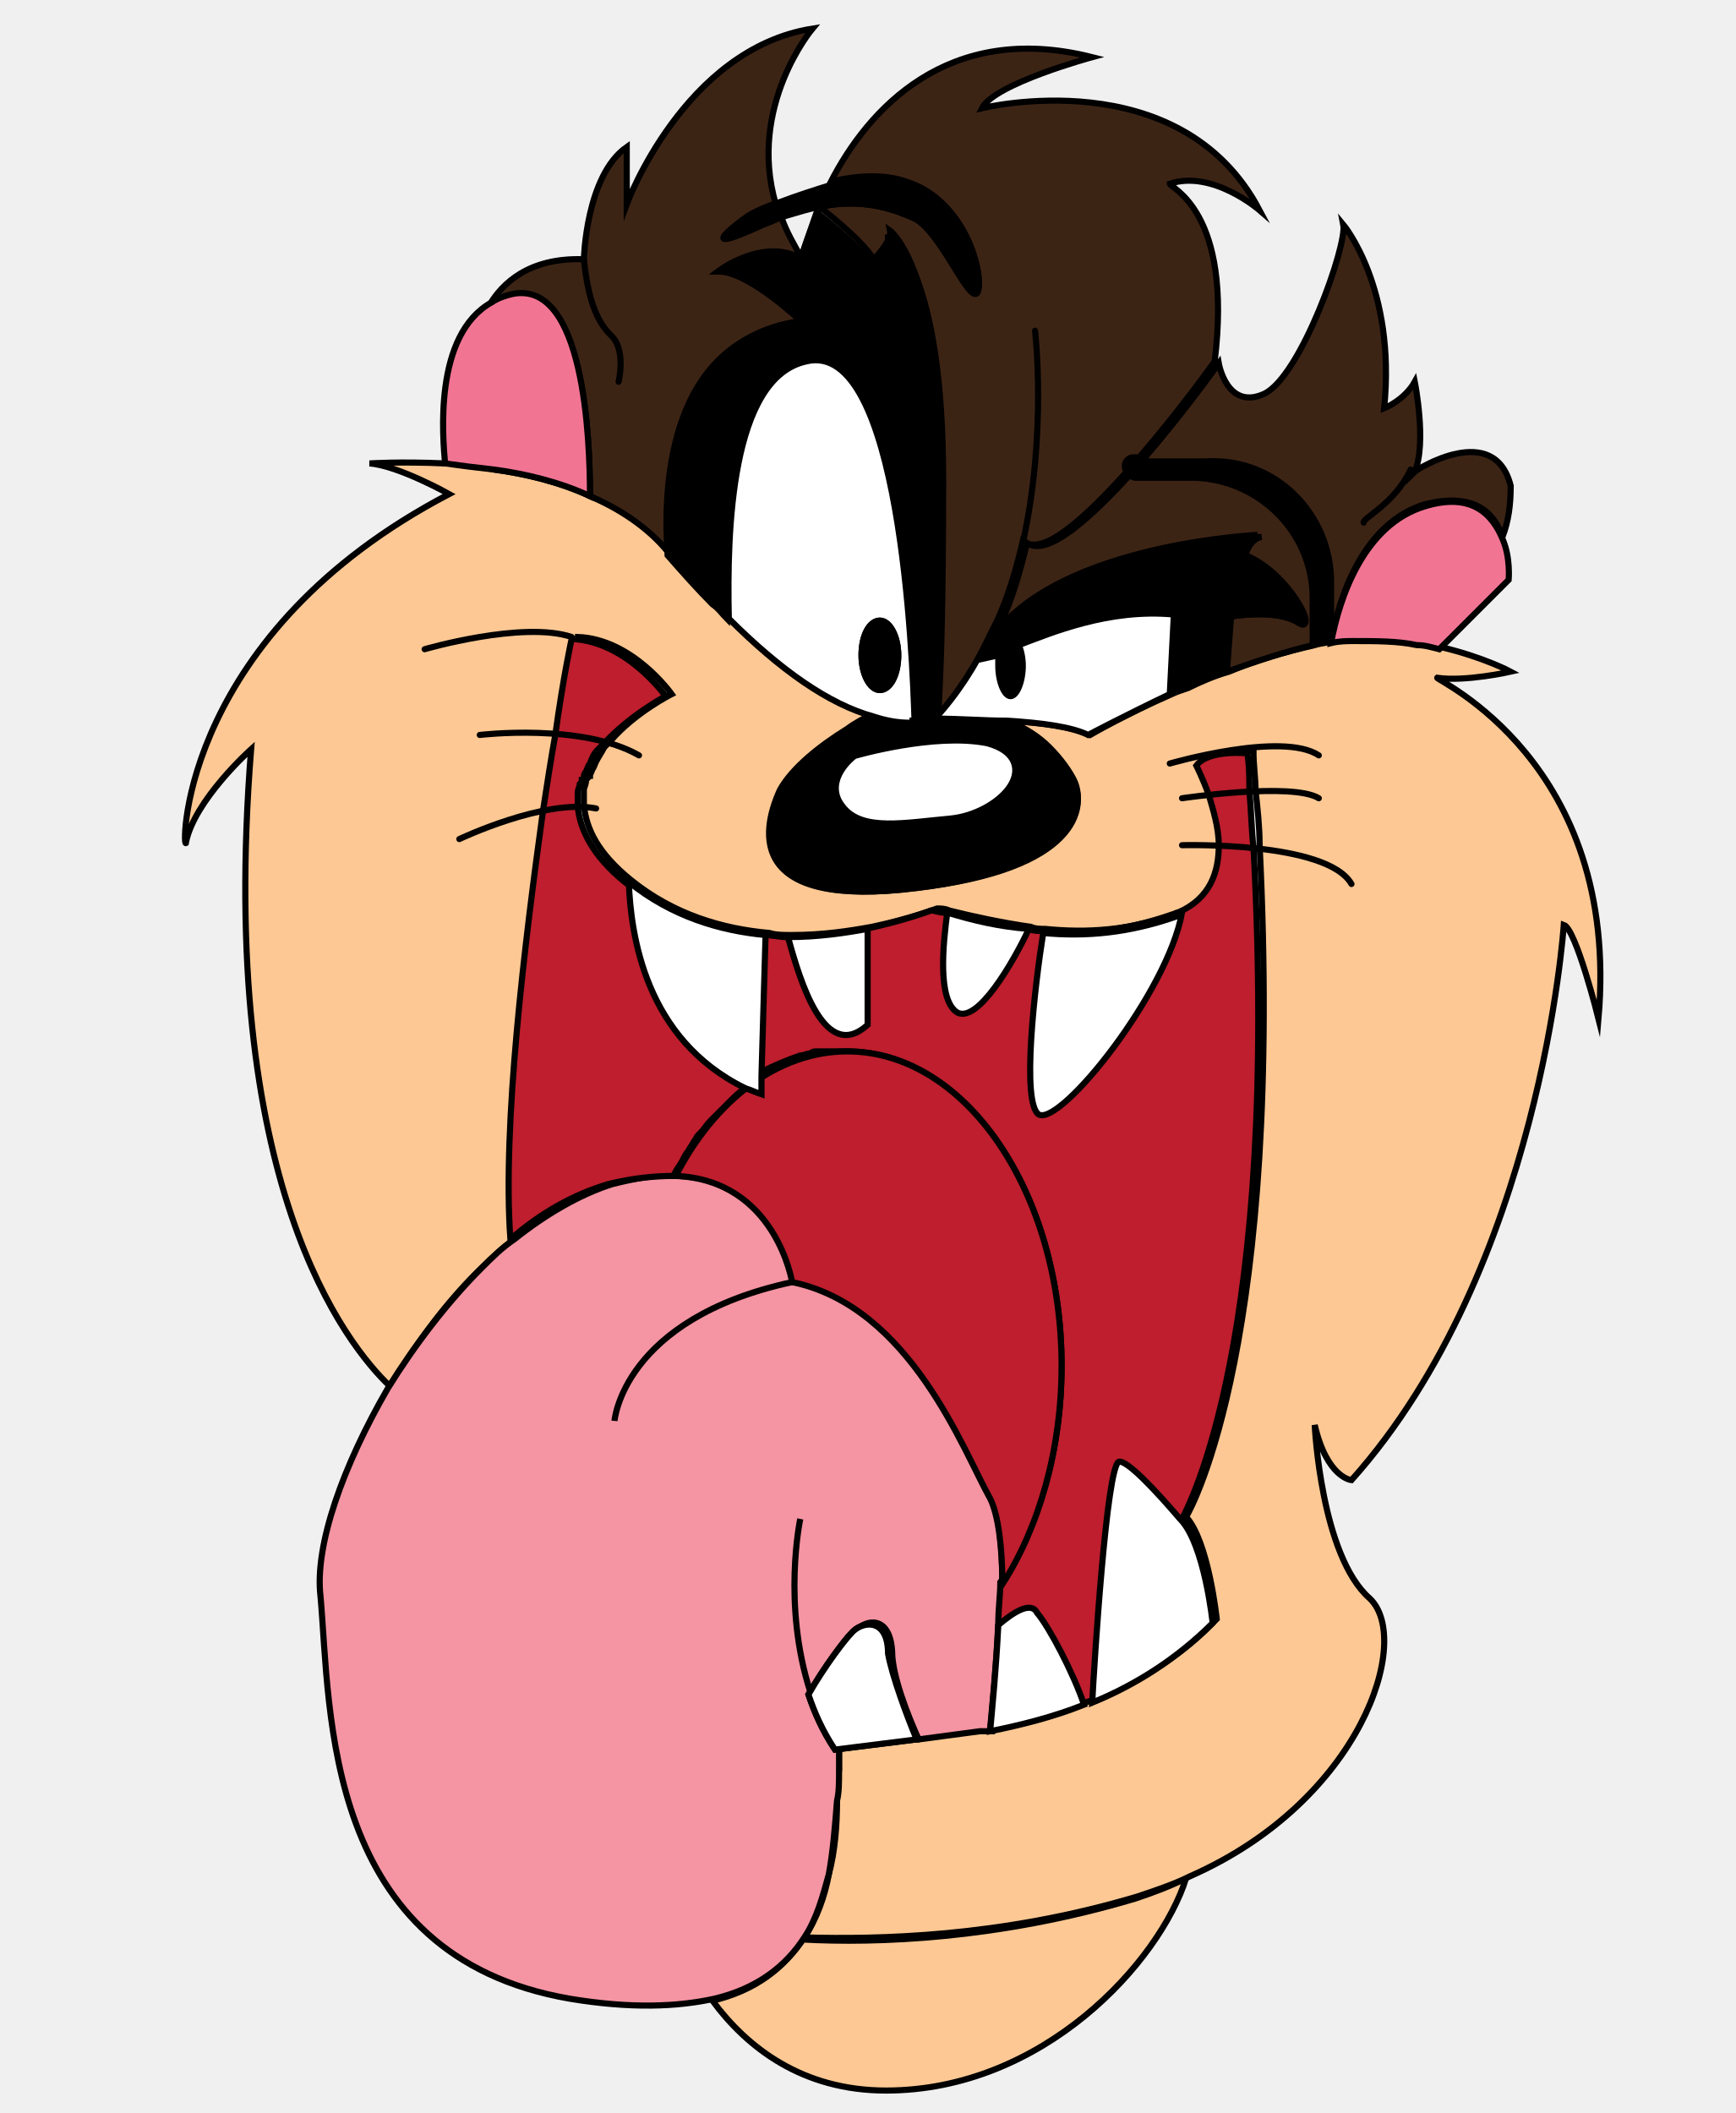
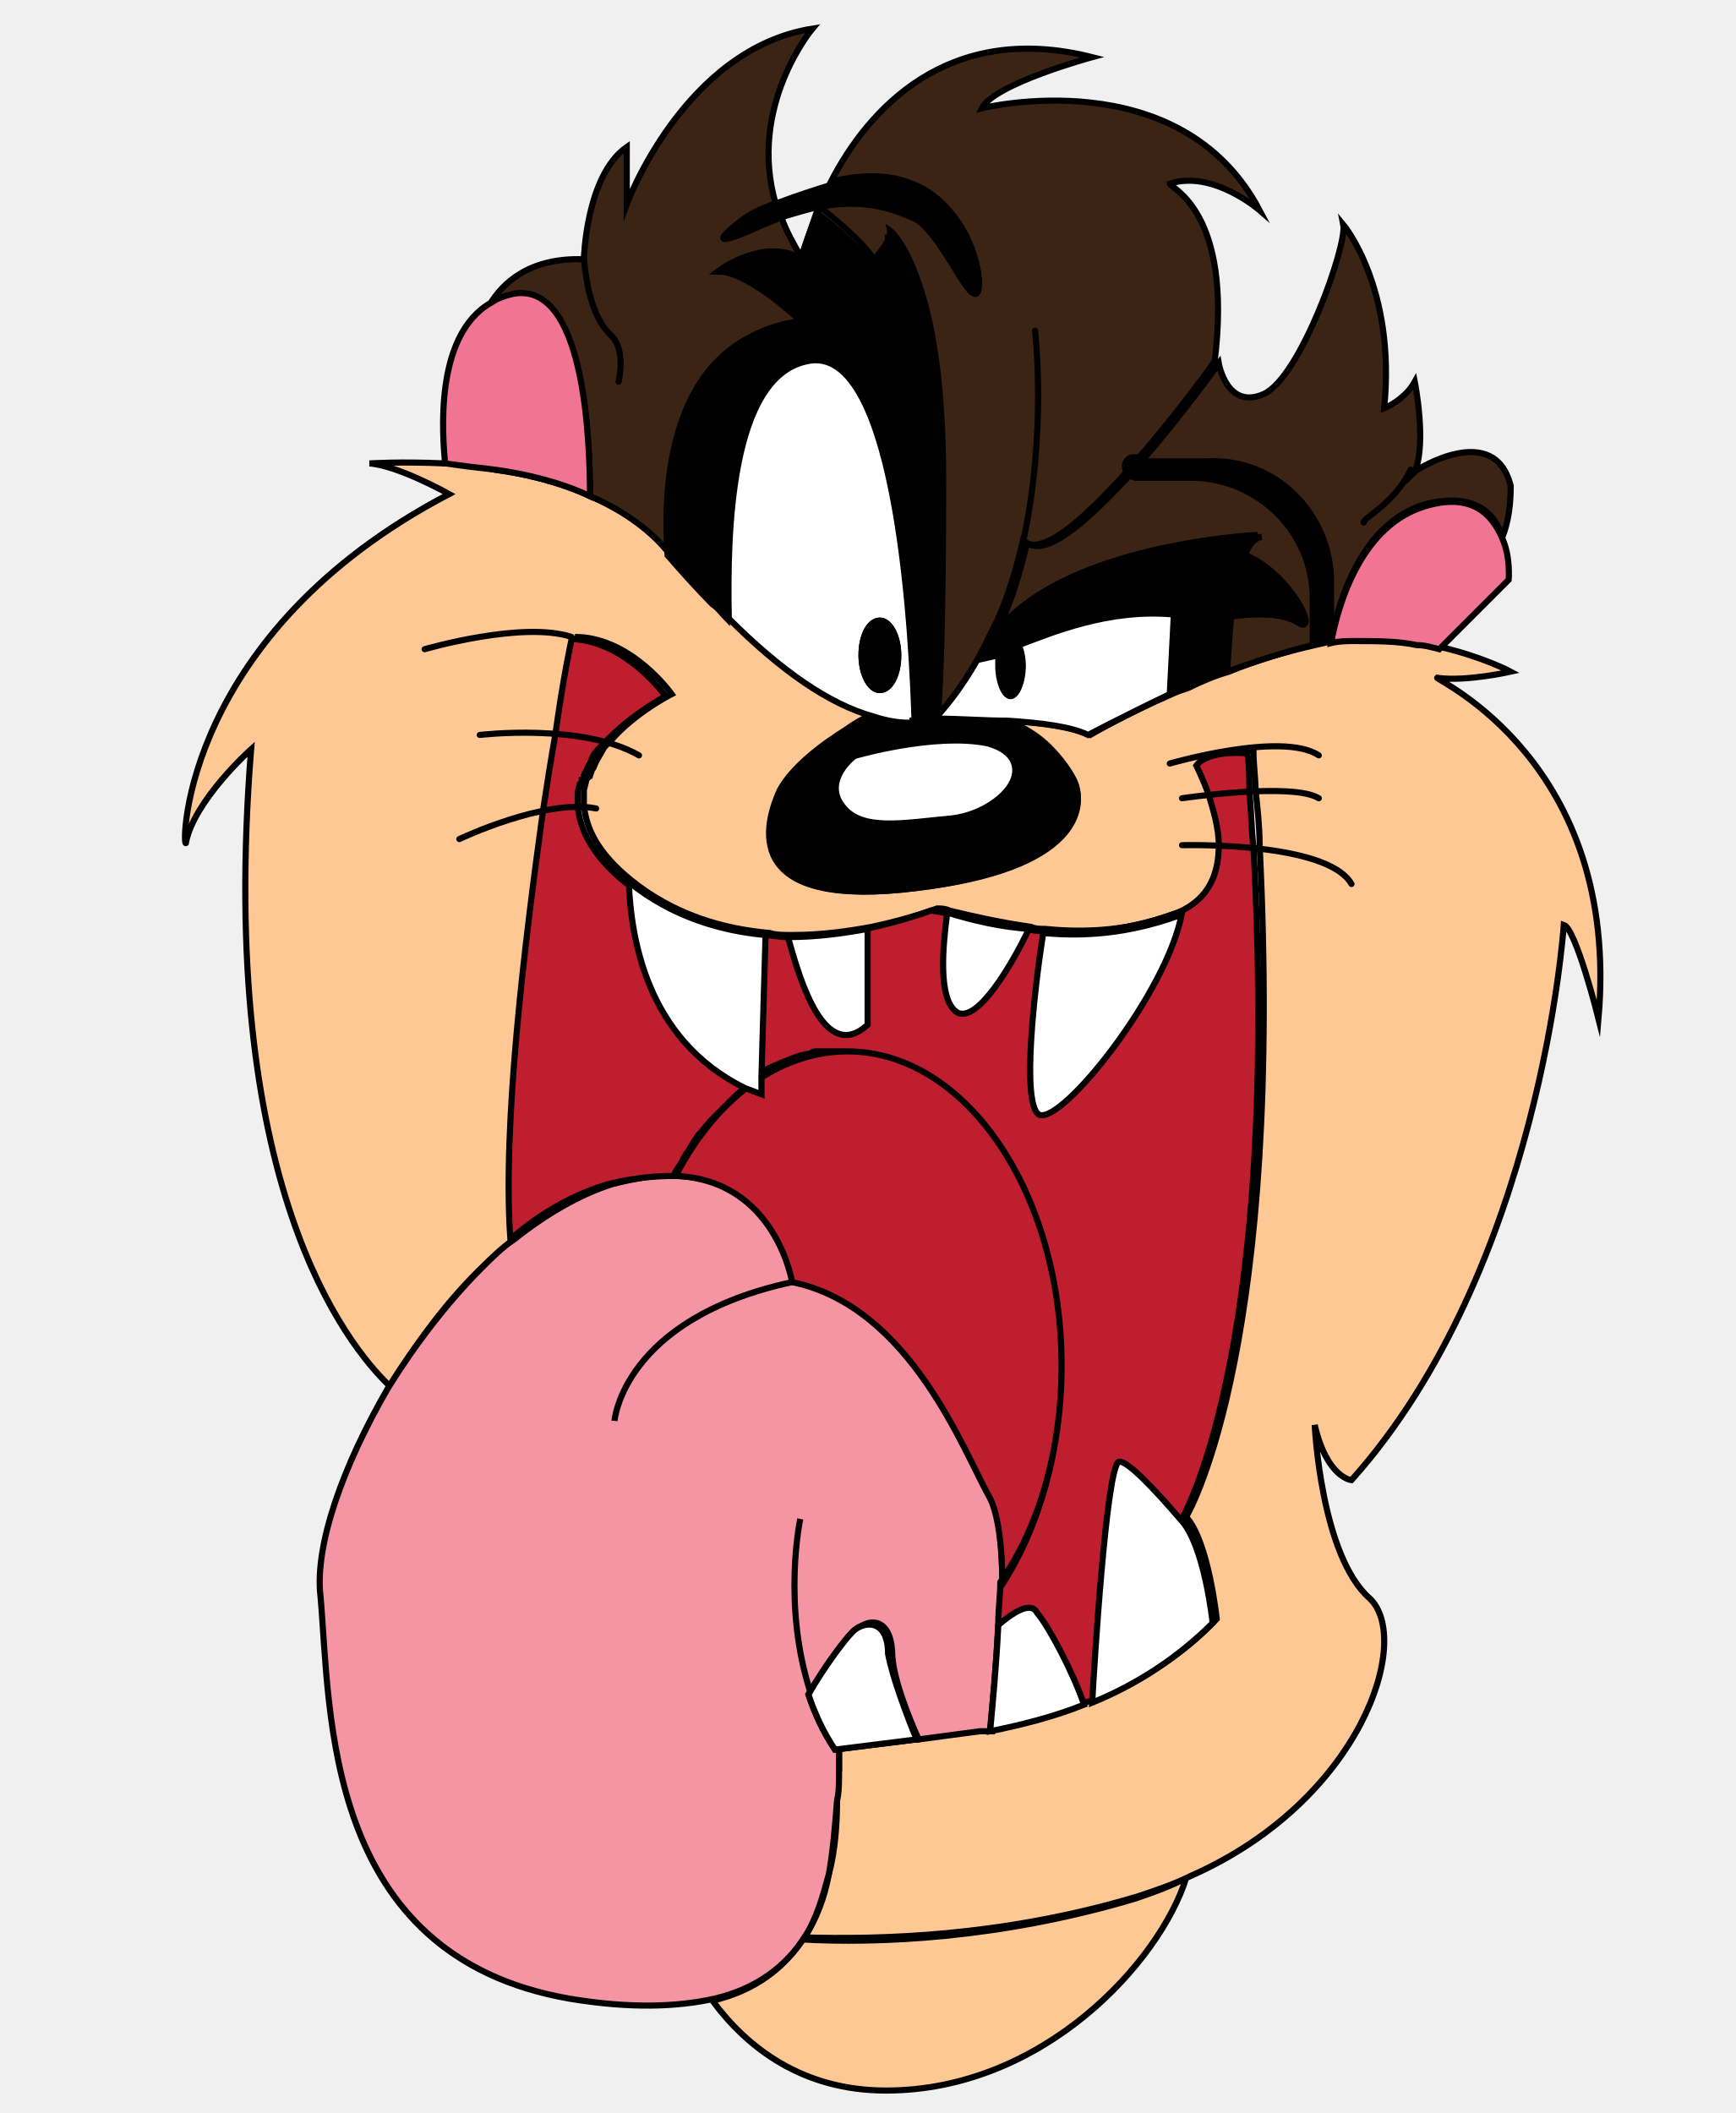
- <svg xmlns="http://www.w3.org/2000/svg" version="1.1" id="Layer_2" x="0px" y="0px" viewBox="0 0 85 103.5" style="enable-background:new 0 0 85 103.5;" xml:space="preserve">
-   <style type="text/css">
- 	.st0{fill:#FDC893;stroke:#000000;stroke-width:0.3;stroke-miterlimit:10;}
- 	.st1{fill:none;stroke:#000000;stroke-width:0.3;stroke-miterlimit:10;}
- 	.st2{fill:#F594A2;stroke:#000000;stroke-width:0.3;stroke-miterlimit:10;}
- 	.st3{fill:#BE1E2D;stroke:#000000;stroke-width:0.3;stroke-miterlimit:10;}
- 	.st4{fill:#FFFFFF;stroke:#000000;stroke-width:0.3;stroke-miterlimit:10;}
- 	.st5{fill:none;stroke:#000000;stroke-width:0.3;stroke-linecap:round;stroke-miterlimit:10;}
- 	.st6{fill:#3C2415;stroke:#000000;stroke-width:0.3;stroke-linecap:round;stroke-miterlimit:10;}
- 	.st7{stroke:#000000;stroke-width:0.3;stroke-linecap:round;stroke-miterlimit:10;}
- 	.st8{fill:#F27493;stroke:#000000;stroke-width:0.3;stroke-miterlimit:10;}
- 	.st9{fill:#FFFFFF;stroke:#FFFFFF;stroke-width:0.3;stroke-miterlimit:10;}
- 	.st10{fill:#FFFFFF;stroke:#000000;stroke-width:0.3;stroke-linecap:round;stroke-miterlimit:10;}
- </style>
-   <path class="st0" d="M58.1,92c-1.3,4.1-7,10.4-14.7,10.4c-4.1,0-6.8-2.1-8.5-4.4c2.1-0.5,3.5-1.6,4.4-3c3.6,0.2,9.6,0,16.3-2  C56.5,92.7,57.3,92.4,58.1,92z" />
-   <path class="st0" d="M78.3,49.9c0,0-1.1-4.4-1.7-4.6c0,0-1.1,16.8-10.4,27.2c0,0-1.2-0.1-1.8-2.7c0,0,0.3,6.4,2.7,8.5  c2.1,2-0.4,9.9-8.8,13.6c-0.8,0.4-1.7,0.7-2.6,1c-6.7,2-12.7,2.1-16.3,2c0.6-0.9,1-2,1.2-3.1c0.3-1.1,0.4-2.4,0.4-3.6  c0-0.4,0-0.9,0.1-1.5c0-0.4,0-0.8,0-1.1l4-0.5l3-0.4l0.6-0.1c1.5-0.3,3.1-0.7,4.6-1.3c0.1-0.1,0.3-0.1,0.4-0.1  c2.2-0.9,4.2-2.1,5.9-3.9c0,0-0.4-3.8-1.5-5c0,0,0,0,0,0c0.3-0.5,4.8-8.7,3.6-32.9c0-0.9-0.1-1.8-0.2-2.7v0c0-0.6-0.1-1.2-0.1-1.9  c0,0-1.9-0.2-2.5,0.6c0,0,0.3,0.6,0.6,1.4c0.3,0.7,0.5,1.6,0.5,2.5c0,1.3-0.4,2.6-2,3.3c-0.1,0-0.2,0.1-0.3,0.1  c-2.3,0.9-4.5,1-6.5,0.8c-0.2,0-0.5,0-0.7-0.1c-1.4-0.2-2.8-0.5-4-0.8c-0.2-0.1-0.4-0.1-0.6-0.1c0,0-1.3,0.5-3.2,0.9  c-1.1,0.2-2.4,0.4-3.9,0.4c-0.4,0-0.8,0-1.1-0.1c-2.3-0.2-4.7-0.9-6.8-2.6c0,0,0,0,0,0c-1.6-1.3-2.2-2.5-2.3-3.7v0  c0-0.1,0-0.2,0-0.2c0-0.2,0-0.3,0-0.5c0-0.1,0.1-0.3,0.1-0.4c0-0.1,0-0.1,0.1-0.2c0-0.1,0-0.1,0.1-0.1c0-0.1,0.1-0.2,0.1-0.3  c0.1-0.1,0.1-0.2,0.2-0.4c0.1-0.2,0.3-0.5,0.4-0.7c0.1-0.1,0.2-0.2,0.3-0.3l0,0c1.2-1.4,3-2.3,3-2.3s-1.9-2.7-4.6-2.8  c0,0-0.3,1.9-0.8,4.7v0c-0.2,1.1-0.4,2.3-0.6,3.7c-0.9,6.6-2,15.5-1.6,21c-0.5,0.4-1.1,0.9-1.6,1.4c-1.8,1.7-3.3,3.8-4.6,5.9  c-2.1-2-8.5-9.9-6.8-31.2c0,0-2.8,2.5-3.2,4.6C8.9,41.4,9,31,22,24.2c0,0-2.5-1.4-3.9-1.5c0,0,1.5-0.1,3.7,0c0.8,0,1.6,0.1,2.4,0.3  c1.5,0.2,3.2,0.6,4.7,1.3c1.5,0.6,2.8,1.5,3.8,2.7c0,0,0.1,0.1,0.1,0.1c0.7,0.9,1.5,1.7,2.2,2.4c0.2,0.2,0.4,0.5,0.7,0.7  c2.5,2.5,4.9,4.2,7.1,4.8c-0.4,0.2-0.8,0.4-1.2,0.7c-1.3,0.8-2.7,1.9-3.3,3c-1,2.2-1.4,5.8,6.6,4.8c8-1,8.3-4.1,7.7-5.3  c-0.2-0.4-0.6-1-1.2-1.6l0,0c-0.5-0.5-1.1-0.9-2-1.3c1.7,0.1,3.1,0.3,4,0.7c0,0,1.7-1,4-2c0.2-0.1,0.5-0.2,0.8-0.3  c0.6-0.3,1.3-0.6,2-0.8c1.4-0.6,2.9-1,4.2-1.3c0.3-0.1,0.6-0.1,0.9-0.2c0.4-0.1,0.7-0.1,1.1-0.1c1.1,0,2.2,0.1,3.1,0.2  c0.4,0.1,0.8,0.1,1.1,0.2c2.1,0.5,3.4,1.2,3.4,1.2s-2.2,0.5-3.6,0.3C70.3,33.3,79.4,37.3,78.3,49.9z" />
-   <path class="st1" d="M46.5,39.8c-2.2,0.2-4.2,0.6-5-0.5c-0.8-1,0.5-2,0.5-2s3.8-1.1,6.3-0.6C50.8,37.4,48.7,39.6,46.5,39.8z" />
-   <polygon class="st1" points="44.8,35.3 44.7,35.4 44.7,35.3 " />
-   <path class="st2" d="M49.1,77.6c0,0.7,0,1.3-0.1,2c-0.1,2-0.3,4-0.4,5.2L48,84.8l-3,0.4c-0.5-1.1-1.3-3.1-1.3-4.3  c-0.1-1.8-1.3-1.6-1.8-1c-0.3,0.3-1.3,1.7-2.1,3c0.3,0.9,0.7,1.8,1.3,2.7c0,0.3,0,0.7,0,1.1c0,0.6,0,1.1-0.1,1.5  c-0.1,1.3-0.2,2.5-0.4,3.6c-0.3,1.1-0.6,2.2-1.2,3.1c-0.9,1.4-2.3,2.5-4.4,3c-1.8,0.4-4.1,0.5-7.1,0c-12.1-2.1-11.7-14.1-12.2-19.7  c-0.3-2.5,1.1-6.4,3.3-10.2c1.3-2.1,2.9-4.2,4.6-5.9c0.5-0.5,1-1,1.6-1.4c1.5-1.2,3.2-2.2,4.8-2.7c1.2-0.3,2.3-0.5,3.2-0.4  c4.9,0.2,5.7,5.2,5.7,5.2c5.8,1.1,8.4,8.2,9.7,10.6C48.9,74.1,49.1,75.7,49.1,77.6z" />
-   <path class="st1" d="M44.9,85.2l-4,0.5c-0.6-0.9-1-1.8-1.3-2.7c0.8-1.4,1.8-2.7,2.1-3c0.5-0.6,1.8-0.8,1.8,1  C43.7,82.1,44.4,84,44.9,85.2z" />
-   <path class="st3" d="M57.9,74.4c1.1,1.2,1.5,5,1.5,5c-1.7,1.7-3.7,3-5.9,3.9c-0.1,0-0.3,0.1-0.4,0.1c-1.5,0.6-3.1,1-4.6,1.3  c0.1-1.1,0.3-3.1,0.4-5.2c0-0.7,0.1-1.4,0.1-2C50.9,74.8,52,71,52,66.9c0-8.5-4.7-15.4-10.5-15.4c-0.1,0-0.2,0-0.3,0h-0.1  c0,0-0.1,0-0.1,0c-0.1,0-0.2,0-0.3,0c0,0-0.1,0-0.1,0c-0.1,0-0.1,0-0.2,0c-0.1,0-0.1,0-0.2,0c0,0,0,0-0.1,0c0,0-0.1,0-0.1,0  c-0.1,0-0.2,0-0.3,0.1c-0.2,0-0.3,0.1-0.5,0.1c-0.6,0.2-1.3,0.5-1.9,0.8c-0.1,0-0.1,0.1-0.2,0.1c-0.1,0-0.1,0.1-0.2,0.1  C37,52.9,37,53,36.9,53c-0.1,0.1-0.3,0.2-0.4,0.3h0c-0.3,0.2-0.5,0.4-0.8,0.7c-0.1,0.1-0.2,0.2-0.2,0.2c0,0-0.1,0.1-0.1,0.1  c-0.2,0.2-0.4,0.4-0.6,0.6c-0.2,0.2-0.3,0.4-0.5,0.6c0,0-0.1,0.1-0.1,0.1c-0.1,0.1-0.1,0.2-0.2,0.3c-0.1,0.2-0.2,0.3-0.3,0.5  c-0.1,0.1-0.2,0.3-0.3,0.5c-0.1,0.2-0.3,0.4-0.4,0.7c-0.9,0-2,0.1-3.2,0.4c-1.7,0.5-3.3,1.4-4.8,2.7c-0.4-5.6,0.7-14.5,1.6-21  c0.2-1.3,0.4-2.6,0.6-3.7v0c0.4-2.9,0.8-4.7,0.8-4.7c2.7,0.1,4.6,2.8,4.6,2.8s-1.7,0.9-3,2.3l0,0c-0.1,0.1-0.2,0.2-0.3,0.3  c-0.2,0.2-0.3,0.4-0.4,0.7c-0.1,0.1-0.1,0.2-0.2,0.4c-0.1,0.1-0.1,0.2-0.1,0.3c0,0,0,0.1-0.1,0.1c0,0.1,0,0.1-0.1,0.2  c0,0.1-0.1,0.3-0.1,0.4c0,0.2,0,0.3,0,0.5c0,0.1,0,0.2,0,0.2v0c0.1,1.1,0.7,2.4,2.3,3.7c0,0,0,0,0,0c2.1,1.7,4.5,2.4,6.8,2.6  c0.4,0,0.8,0.1,1.1,0.1c1.4,0,2.7-0.1,3.9-0.4c1.9-0.4,3.2-0.9,3.2-0.9c0.2,0,0.4,0.1,0.6,0.1c1.3,0.3,2.6,0.6,4,0.8  c0.2,0,0.4,0.1,0.7,0.1c2.1,0.2,4.2,0,6.5-0.8c0.1,0,0.2-0.1,0.3-0.1c1.6-0.7,2-2,2-3.3c0-0.9-0.3-1.8-0.5-2.5  c-0.3-0.8-0.6-1.4-0.6-1.4c0.6-0.8,2.5-0.6,2.5-0.6c0.1,0.6,0.1,1.3,0.1,1.9v0c0.1,1,0.1,1.9,0.2,2.7C62.7,65.6,58.2,73.8,57.9,74.4  C57.9,74.4,57.9,74.4,57.9,74.4z" />
-   <path class="st3" d="M52,66.9c0,4.1-1.1,7.9-2.9,10.7c0-1.8-0.2-3.4-0.6-4.2c-1.3-2.3-3.9-9.4-9.7-10.6c0,0-0.8-5-5.7-5.2  c1.9-3.7,5-6.1,8.4-6.1C47.3,51.5,52,58.4,52,66.9z" />
-   <path class="st4" d="M44.9,85.2l-4,0.5c-0.6-0.9-1-1.8-1.3-2.7c0.8-1.4,1.8-2.7,2.1-3c0.5-0.6,1.8-0.8,1.8,1  C43.7,82.1,44.4,84,44.9,85.2z" />
-   <path class="st4" d="M53.1,83.5c-1.5,0.6-3.1,1-4.6,1.3c0.1-1.1,0.3-3.1,0.4-5.2c0.7-0.6,1.6-1.2,1.9-0.6  C51.4,79.7,52.6,82,53.1,83.5z" />
-   <path class="st4" d="M59.4,79.5c-1.7,1.7-3.7,3-5.9,3.9c0.1-1.9,0.7-11.5,1.3-11.8c0.4-0.1,1.8,1.4,3,2.8c0,0,0,0,0,0  C59,75.6,59.4,79.5,59.4,79.5z" />
-   <path class="st1" d="M30.1,69.6c0,0,0.4-5,8.7-6.8" />
-   <path class="st1" d="M39.7,82.9c-1.4-4.3-0.5-8.5-0.5-8.5" />
-   <path class="st4" d="M37.5,45.8l-0.2,6.9v0l0,0.9c-0.3-0.1-0.5-0.2-0.8-0.3h0c-4.9-2.4-5.6-7.5-5.7-10.1  C32.9,44.9,35.3,45.6,37.5,45.8z" />
-   <path class="st4" d="M42.5,45.5v4.7c-2.1,1.9-3.3-2.1-3.9-4.3C40.1,45.9,41.4,45.7,42.5,45.5z" />
-   <path class="st4" d="M50.4,45.5c-0.8,1.7-2.5,4.6-3.5,4.1c-1-0.6-0.7-3.4-0.5-4.9C47.7,45.1,49,45.4,50.4,45.5z" />
-   <path class="st4" d="M57.9,44.7c-0.7,3.9-5.9,10.4-7,9.9c-0.9-0.5-0.2-6.4,0.2-8.9c2.1,0.2,4.2,0,6.5-0.8  C57.7,44.8,57.8,44.7,57.9,44.7z" />
-   <path class="st1" d="M46.5,39.8c-2.2,0.2-4.2,0.6-5-0.5c-0.8-1,0.5-2,0.5-2s3.8-1.1,6.3-0.6C50.8,37.4,48.7,39.6,46.5,39.8z" />
-   <polygon class="st1" points="44.8,35.3 44.7,35.4 44.7,35.3 " />
-   <path class="st5" d="M22.5,41.1c0,0,4.2-2,6.7-1.5" />
-   <path class="st5" d="M23.5,36c0,0,5-0.6,7.8,1" />
-   <path class="st5" d="M20.8,31.8c0,0,4.8-1.4,7.2-0.6" />
-   <path class="st5" d="M57.3,37.4c0,0,5.5-1.6,7.3-0.4" />
-   <path class="st5" d="M57.9,39.1c0,0,5.4-0.8,6.7,0" />
-   <path class="st5" d="M57.9,41.4c0,0,7.1-0.2,8.3,1.9" />
-   <path class="st6" d="M35.3,13.2c1.5-0.1,4.1,2.5,4.1,2.5c-6.8,0.8-6.8,8.6-6.6,11.4c0,0-0.1-0.1-0.1-0.1c-1-1.2-2.4-2.1-3.8-2.7  c0-2.9-0.3-10.6-3.9-9.8c-0.4,0.1-0.7,0.2-1,0.4c0.6-1,1.9-2.3,4.6-2.2c0,0,0.1-4.1,2.1-5.5v2.8c0,0,2.8-7.6,9.1-8.6  c0,0-3.2,3.8-1.8,8.6c0.1,0.2,0.2,0.5,0.3,0.7c0.2,0.6,0.6,1.3,1,2C37.5,11.6,35.3,13.2,35.3,13.2z" />
-   <path class="st6" d="M40.1,10.3l-0.8,2.3C39.3,12.4,39.6,11.5,40.1,10.3z" />
-   <path class="st6" d="M44,32.1c0,0.9-0.4,1.7-0.9,1.7c-0.5,0-0.9-0.8-0.9-1.7c0-1,0.4-1.7,0.9-1.7C43.6,30.4,44,31.2,44,32.1z" />
-   <path class="st6" d="M59.5,17.7c0,0-1.7,2.4-3.7,4.7h-0.3c-0.2,0-0.4,0.2-0.4,0.4c0,0.1,0,0.2,0.1,0.3h0c-2,2.2-4.1,4.2-5.1,3.4  c-0.3,1.3-0.7,2.7-1.3,4l-0.3,0.6c-0.7,1.5-1.6,2.9-2.7,4.1c0-0.3,0.1-0.6,0.1-1.2c0.1-1.7,0.2-5,0.2-10.7c0-10.2-2.5-12-2.5-12  c0.1,0.5-0.8,1.4-0.8,1.4c-0.6-1-2.7-2.6-2.7-2.6v0c0,0,0-0.1,0.1-0.2c2.2-0.4,3.6,0.2,4.5,0.6c1.3,0.6,2.5,3.7,3,3.7  c0.5-0.1-0.1-4.3-3.3-5.3c-1.1-0.4-2.5-0.3-3.7,0c1.8-3.5,5.7-7.9,12.8-6.1c0,0-4.8,1.3-5.4,2.5c0,0,9.7-2.4,13.6,5  c0,0-2.3-2-4.4-1.3C57.3,9.2,60.4,10.3,59.5,17.7z" />
-   <path class="st6" d="M44.8,10.7c-0.9-0.4-2.4-1-4.5-0.6c0.1-0.3,0.3-0.7,0.5-1.1c1.3-0.3,2.6-0.4,3.7,0c3.2,1,3.8,5.3,3.3,5.3  C47.3,14.4,46,11.3,44.8,10.7z" />
-   <path class="st6" d="M73.6,26.3c-0.4-1.2-1.4-2.2-3.8-1.6c-3,0.9-4.2,4.5-4.6,6.7c-0.3,0-0.6,0.1-0.9,0.2c-1.3,0.3-2.8,0.8-4.2,1.3  l0.2-2.7c0,0,2.2-0.4,3.3,0.3c1.1,0.6-0.5-2.5-2.6-3.3c0,0,0.2-0.8,0.8-0.9c0,0-8.6,0.4-12.3,4.2l-0.5,0.1c0.6-1.3,1-2.7,1.3-4  c1,0.7,3.1-1.2,5.1-3.4h0c-0.1-0.1-0.1-0.2-0.1-0.3c0-0.2,0.2-0.4,0.4-0.4h0.3c2-2.3,3.7-4.7,3.7-4.7s0.4,2.3,2.2,1.5  c1.8-0.8,4.1-7.3,3.9-8.3c0,0,2.6,3.1,2,9c0,0,1-0.4,1.5-1.3c0,0,0.6,3,0,4.4c0.1-0.1,3.9-2.5,4.7,0.7C74,24.7,73.9,25.5,73.6,26.3z  " />
-   <path class="st7" d="M52.6,38.3c-0.2-0.4-0.6-1-1.2-1.6l0,0c-0.5-0.5-1.1-0.9-2-1.3c-1.1,0-2.3-0.1-3.5-0.1h-0.6c-0.2,0-0.4,0-0.5,0  l-0.1,0.1v-0.1c-0.1,0-0.2,0-0.3,0c-0.6,0-1.1-0.1-1.7-0.3c-0.4,0.2-0.8,0.4-1.2,0.7c-1.3,0.8-2.7,1.9-3.3,3c-1,2.2-1.4,5.8,6.6,4.8  C52.9,42.6,53.2,39.5,52.6,38.3z M46.5,39.8c-2.2,0.2-4.2,0.6-5-0.5c-0.8-1,0.5-2,0.5-2s3.8-1.1,6.3-0.6  C50.8,37.4,48.7,39.6,46.5,39.8z" />
-   <path class="st7" d="M46.5,39.8c-2.2,0.2-4.2,0.6-5-0.5c-0.8-1,0.5-2,0.5-2s3.8-1.1,6.3-0.6C50.8,37.4,48.7,39.6,46.5,39.8z" />
-   <polygon class="st7" points="44.8,35.3 44.7,35.4 44.7,35.3 " />
-   <path class="st8" d="M28.9,24.3c-1.5-0.7-3.2-1.1-4.7-1.3c-0.9-0.1-1.7-0.2-2.4-0.3c-0.1-1.2-0.6-6.3,2.3-7.9v0  c0.3-0.2,0.6-0.3,1-0.4C28.6,13.7,28.9,21.4,28.9,24.3z" />
-   <path class="st8" d="M73.9,28.4l-3.4,3.4c-0.4-0.1-0.7-0.2-1.1-0.2c-0.9-0.2-2-0.2-3.1-0.2c-0.3,0-0.7,0-1.1,0.1  c0.4-2.2,1.6-5.8,4.6-6.7c2.3-0.7,3.3,0.4,3.8,1.6C74,27.3,73.9,28.4,73.9,28.4z" />
-   <path class="st5" d="M30.3,18.7c0,0,0.4-1.6-0.4-2.3c-0.7-0.7-1.1-1.8-1.3-3.7" />
-   <path class="st5" d="M66.8,25.6c-0.1-0.2,1.5-0.9,2.3-2.6" />
-   <path class="st7" d="M47.8,14.4c-0.5,0.1-1.8-3.1-3-3.7c-0.9-0.4-2.4-1-4.5-0.6c-0.6,0.1-1.2,0.3-1.9,0.5c-0.3,0.1-0.7,0.3-1,0.4  c-3.9,1.8-0.8-0.4-0.8-0.4s0.6-0.4,1.6-0.7c0.8-0.3,1.7-0.6,2.7-0.9c1.3-0.3,2.6-0.4,3.7,0C47.6,10.1,48.3,14.3,47.8,14.4z" />
-   <path class="st5" d="M50.7,16.2c0,0,0.6,5-0.6,10.4" />
-   <path class="st5" d="M55.9,22.4c-0.2,0.3-0.4,0.5-0.6,0.7" />
-   <path class="st7" d="M46.2,23.5c0,5.7-0.1,9-0.2,10.7c0,0.5-0.1,0.9-0.1,1.2h-0.6c-0.2,0-0.4,0-0.5,0h-0.1  c-0.1-3.3-0.6-18.7-5.3-17.7c-3.7,0.8-3.9,8.3-3.8,12.6c-0.2-0.2-0.4-0.5-0.7-0.7c-0.7-0.7-1.5-1.6-2.2-2.4  c-0.2-2.9-0.2-10.7,6.6-11.4c0,0-2.6-2.5-4.1-2.5c0,0,2.2-1.5,4-0.6l0,0l0.8-2.3l0,0c0,0,2.1,1.6,2.7,2.6c0,0,0.9-0.9,0.8-1.4  C43.7,11.5,46.2,13.3,46.2,23.5z" />
-   <polygon class="st7" points="44.8,35.3 44.7,35.4 44.7,35.3 " />
-   <path class="st7" d="M63.6,30.5c-1.1-0.7-3.3-0.3-3.3-0.3L60,32.9c-0.7,0.3-1.3,0.5-2,0.8c-0.3,0.1-0.5,0.2-0.8,0.3l0.2-3.9  c-3.2-0.3-6.1,0.8-7.5,1.5c0.1,0.3,0.2,0.6,0.2,1c0,0.8-0.3,1.5-0.6,1.5c-0.3,0-0.6-0.7-0.6-1.5c0-0.2,0-0.3,0-0.5h0  c0,0-0.9,0.2-0.9,0.2l0.5-1.2l0.3-0.6l0.5-0.1c3.7-3.8,12.3-4.2,12.3-4.2c-0.6,0.1-0.8,0.9-0.8,0.9C63.1,28,64.6,31.2,63.6,30.5z" />
-   <path class="st7" d="M44,32.1c0,0.9-0.4,1.7-0.9,1.7c-0.5,0-0.9-0.8-0.9-1.7c0-1,0.4-1.7,0.9-1.7C43.6,30.4,44,31.2,44,32.1z" />
-   <path class="st7" d="M65.2,28.5v2.9c-0.3,0-0.6,0.1-0.9,0.2v-2.3c0-3.2-2.6-5.8-5.8-5.9l-2.9,0c-0.1,0-0.2-0.1-0.3-0.1h0  c-0.1-0.1-0.1-0.2-0.1-0.3c0-0.2,0.2-0.4,0.4-0.4h3.5C62.5,22.4,65.2,25.2,65.2,28.5z" />
-   <path class="st9" d="M46.5,39.8c-2.2,0.2-4.2,0.6-5-0.5c-0.8-1,0.5-2,0.5-2s3.8-1.1,6.3-0.6C50.8,37.4,48.7,39.6,46.5,39.8z" />
-   <path class="st10" d="M39.5,17.7c-3.7,0.8-3.9,8.3-3.8,12.6c2.5,2.5,4.9,4.2,7.1,4.8c0.6,0.2,1.2,0.3,1.7,0.3c0.1,0,0.2,0,0.3,0  C44.7,32.1,44.1,16.6,39.5,17.7z M43.1,33.8c-0.5,0-0.9-0.8-0.9-1.7c0-1,0.4-1.7,0.9-1.7c0.5,0,0.9,0.8,0.9,1.7  C44,33.1,43.6,33.8,43.1,33.8z" />
-   <path class="st5" d="M44,32.1c0,0.9-0.4,1.7-0.9,1.7c-0.5,0-0.9-0.8-0.9-1.7c0-1,0.4-1.7,0.9-1.7C43.6,30.4,44,31.2,44,32.1z" />
-   <polygon class="st5" points="44.8,35.3 44.7,35.4 44.7,35.3 " />
-   <path class="st10" d="M57.5,30.1l-0.2,3.9c-2.3,1.1-4,2-4,2c-0.8-0.4-2.3-0.6-4-0.7c-1.1,0-2.3-0.1-3.5-0.1c1.1-1.2,2-2.6,2.7-4.1  l-0.5,1.2c0,0,0.9-0.2,0.9-0.2h0c0,0.2,0,0.3,0,0.5c0,0.8,0.3,1.5,0.6,1.5c0.3,0,0.6-0.7,0.6-1.5c0-0.4-0.1-0.8-0.2-1  C51.5,31,54.3,29.8,57.5,30.1z" />
-   <g>
- </g>
-   <g>
- </g>
-   <g>
- </g>
-   <g>
- </g>
-   <g>
- </g>
-   <g>
- </g>
+ <svg xmlns="http://www.w3.org/2000/svg" viewBox="0 0 85 103.5" enable-background="new 0 0 85 103.5">
+   <style type="text/css">.st0{fill:#FDC893;stroke:#000000;stroke-width:0.3;stroke-miterlimit:10;} .st1{fill:none;stroke:#000000;stroke-width:0.3;stroke-miterlimit:10;} .st2{fill:#F594A2;stroke:#000000;stroke-width:0.3;stroke-miterlimit:10;} .st3{fill:#BE1E2D;stroke:#000000;stroke-width:0.3;stroke-miterlimit:10;} .st4{fill:#FFFFFF;stroke:#000000;stroke-width:0.3;stroke-miterlimit:10;} .st5{fill:none;stroke:#000000;stroke-width:0.3;stroke-linecap:round;stroke-miterlimit:10;} .st6{fill:#3C2415;stroke:#000000;stroke-width:0.3;stroke-linecap:round;stroke-miterlimit:10;} .st7{stroke:#000000;stroke-width:0.3;stroke-linecap:round;stroke-miterlimit:10;} .st8{fill:#F27493;stroke:#000000;stroke-width:0.3;stroke-miterlimit:10;} .st9{fill:#FFFFFF;stroke:#FFFFFF;stroke-width:0.3;stroke-miterlimit:10;} .st10{fill:#FFFFFF;stroke:#000000;stroke-width:0.3;stroke-linecap:round;stroke-miterlimit:10;}</style>
+   <path class="st0" d="M58.1 92c-1.3 4.1-7 10.4-14.7 10.4-4.1 0-6.8-2.1-8.5-4.4 2.1-.5 3.5-1.6 4.4-3 3.6.2 9.6 0 16.3-2 .9-.3 1.7-.6 2.5-1zM78.3 49.9s-1.1-4.4-1.7-4.6c0 0-1.1 16.8-10.4 27.2 0 0-1.2-.1-1.8-2.7 0 0 .3 6.4 2.7 8.5 2.1 2-.4 9.9-8.8 13.6-.8.4-1.7.7-2.6 1-6.7 2-12.7 2.1-16.3 2 .6-.9 1-2 1.2-3.1.3-1.1.4-2.4.4-3.6 0-.4 0-.9.1-1.5v-1.1l4-.5 3-.4.6-.1c1.5-.3 3.1-.7 4.6-1.3.1-.1.3-.1.4-.1 2.2-.9 4.2-2.1 5.9-3.9 0 0-.4-3.8-1.5-5 .3-.5 4.8-8.7 3.6-32.9 0-.9-.1-1.8-.2-2.7 0-.6-.1-1.2-.1-1.9 0 0-1.9-.2-2.5.6 0 0 .3.6.6 1.4.3.7.5 1.6.5 2.5 0 1.3-.4 2.6-2 3.3l-.3.1c-2.3.9-4.5 1-6.5.8-.2 0-.5 0-.7-.1-1.4-.2-2.8-.5-4-.8-.2-.1-.4-.1-.6-.1 0 0-1.3.5-3.2.9-1.1.2-2.4.4-3.9.4-.4 0-.8 0-1.1-.1-2.3-.2-4.7-.9-6.8-2.6-1.6-1.3-2.2-2.5-2.3-3.7v-.7l.1-.4c0-.1 0-.1.1-.2 0-.1 0-.1.1-.1l.1-.3c.1-.1.1-.2.2-.4l.4-.7.3-.3c1.2-1.4 3-2.3 3-2.3s-1.9-2.7-4.6-2.8c0 0-.3 1.9-.8 4.7-.2 1.1-.4 2.3-.6 3.7-.9 6.6-2 15.5-1.6 21-.5.4-1.1.9-1.6 1.4-1.8 1.7-3.3 3.8-4.6 5.9-2.1-2-8.5-9.9-6.8-31.2 0 0-2.8 2.5-3.2 4.6-.2.1-.1-10.3 12.9-17.1 0 0-2.5-1.4-3.9-1.5 0 0 1.5-.1 3.7 0 .8 0 1.6.1 2.4.3 1.5.2 3.2.6 4.7 1.3 1.5.6 2.8 1.5 3.8 2.7l.1.1c.7.9 1.5 1.7 2.2 2.4.2.2.4.5.7.7 2.5 2.5 4.9 4.2 7.1 4.8-.4.2-.8.4-1.2.7-1.3.8-2.7 1.9-3.3 3-1 2.2-1.4 5.8 6.6 4.8s8.3-4.1 7.7-5.3c-.2-.4-.6-1-1.2-1.6-.5-.5-1.1-.9-2-1.3 1.7.1 3.1.3 4 .7 0 0 1.7-1 4-2 .2-.1.5-.2.8-.3.6-.3 1.3-.6 2-.8 1.4-.6 2.9-1 4.2-1.3l.9-.2c.4-.1.7-.1 1.1-.1 1.1 0 2.2.1 3.1.2.4.1.8.1 1.1.2 2.1.5 3.4 1.2 3.4 1.2s-2.2.5-3.6.3c-.1.1 9 4.1 7.9 16.7z" />
+   <path class="st1" d="M46.5 39.8c-2.2.2-4.2.6-5-.5-.8-1 .5-2 .5-2s3.8-1.1 6.3-.6c2.5.7.4 2.9-1.8 3.1zM44.8 35.3l-.1.1v-.1z" />
+   <path class="st2" d="M49.1 77.6c0 .7 0 1.3-.1 2-.1 2-.3 4-.4 5.2h-.6l-3 .4c-.5-1.1-1.3-3.1-1.3-4.3-.1-1.8-1.3-1.6-1.8-1-.3.3-1.3 1.7-2.1 3 .3.9.7 1.8 1.3 2.7v1.1c0 .6 0 1.1-.1 1.5-.1 1.3-.2 2.5-.4 3.6-.3 1.1-.6 2.2-1.2 3.1-.9 1.4-2.3 2.5-4.4 3-1.8.4-4.1.5-7.1 0-12.1-2.1-11.7-14.1-12.2-19.7-.3-2.5 1.1-6.4 3.3-10.2 1.3-2.1 2.9-4.2 4.6-5.9.5-.5 1-1 1.6-1.4 1.5-1.2 3.2-2.2 4.8-2.7 1.2-.3 2.3-.5 3.2-.4 4.9.2 5.7 5.2 5.7 5.2 5.8 1.1 8.4 8.2 9.7 10.6.3.7.5 2.3.5 4.2z" />
+   <path class="st1" d="M44.9 85.2l-4 .5c-.6-.9-1-1.8-1.3-2.7.8-1.4 1.8-2.7 2.1-3 .5-.6 1.8-.8 1.8 1 .2 1.1.9 3 1.4 4.2z" />
+   <path class="st3" d="M57.9 74.4c1.1 1.2 1.5 5 1.5 5-1.7 1.7-3.7 3-5.9 3.9l-.4.1c-1.5.6-3.1 1-4.6 1.3.1-1.1.3-3.1.4-5.2 0-.7.1-1.4.1-2 1.9-2.7 3-6.5 3-10.6 0-8.5-4.7-15.4-10.5-15.4h-1.5c-.1 0-.2 0-.3.1l-.5.1c-.6.2-1.3.5-1.9.8l-.2.1-.2.1c.1.2.1.3 0 .3l-.4.3c-.3.2-.5.4-.8.7l-.2.2-.1.1-.6.6-.5.6-.1.1-.2.3-.3.5c-.1.1-.2.3-.3.5-.1.2-.3.4-.4.7-.9 0-2 .1-3.2.4-1.7.5-3.3 1.4-4.8 2.7-.4-5.6.7-14.5 1.6-21 .2-1.3.4-2.6.6-3.7.4-2.9.8-4.7.8-4.7 2.7.1 4.6 2.8 4.6 2.8s-1.7.9-3 2.3l-.3.3c-.2.2-.3.4-.4.7-.1.1-.1.2-.2.4-.1.1-.1.2-.1.3 0 0 0 .1-.1.1 0 .1 0 .1-.1.2l-.1.4v.7c.1 1.1.7 2.4 2.3 3.7 2.1 1.7 4.5 2.4 6.8 2.6.4 0 .8.1 1.1.1 1.4 0 2.7-.1 3.9-.4 1.9-.4 3.2-.9 3.2-.9l.6.1c1.3.3 2.6.6 4 .8.2 0 .4.1.7.1 2.1.2 4.2 0 6.5-.8l.3-.1c1.6-.7 2-2 2-3.3 0-.9-.3-1.8-.5-2.5-.3-.8-.6-1.4-.6-1.4.6-.8 2.5-.6 2.5-.6.1.6.1 1.3.1 1.9.1 1 .1 1.9.2 2.7 1.3 24.1-3.2 32.3-3.5 32.9zM52 66.9c0 4.1-1.1 7.9-2.9 10.7 0-1.8-.2-3.4-.6-4.2-1.3-2.3-3.9-9.4-9.7-10.6 0 0-.8-5-5.7-5.2 1.9-3.7 5-6.1 8.4-6.1 5.8 0 10.5 6.9 10.5 15.4z" />
+   <path class="st4" d="M44.9 85.2l-4 .5c-.6-.9-1-1.8-1.3-2.7.8-1.4 1.8-2.7 2.1-3 .5-.6 1.8-.8 1.8 1 .2 1.1.9 3 1.4 4.2zM53.1 83.5c-1.5.6-3.1 1-4.6 1.3.1-1.1.3-3.1.4-5.2.7-.6 1.6-1.2 1.9-.6.6.7 1.8 3 2.3 4.5zM59.4 79.5c-1.7 1.7-3.7 3-5.9 3.9.1-1.9.7-11.5 1.3-11.8.4-.1 1.8 1.4 3 2.8 1.2 1.2 1.6 5.1 1.6 5.1z" />
+   <path class="st1" d="M30.1 69.6s.4-5 8.7-6.8M39.7 82.9c-1.4-4.3-.5-8.5-.5-8.5" />
+   <path class="st4" d="M37.5 45.8l-.2 6.9v.9l-.8-.3c-4.9-2.4-5.6-7.5-5.7-10.1 2.1 1.7 4.5 2.4 6.7 2.6zM42.5 45.5v4.7c-2.1 1.9-3.3-2.1-3.9-4.3 1.5 0 2.8-.2 3.9-.4zM50.4 45.5c-.8 1.7-2.5 4.6-3.5 4.1-1-.6-.7-3.4-.5-4.9 1.3.4 2.6.7 4 .8zM57.9 44.7c-.7 3.9-5.9 10.4-7 9.9-.9-.5-.2-6.4.2-8.9 2.1.2 4.2 0 6.5-.8.1-.1.2-.2.3-.2z" />
+   <path class="st1" d="M46.5 39.8c-2.2.2-4.2.6-5-.5-.8-1 .5-2 .5-2s3.8-1.1 6.3-.6c2.5.7.4 2.9-1.8 3.1zM44.8 35.3l-.1.1v-.1z" />
+   <path class="st5" d="M22.5 41.1s4.2-2 6.7-1.5M23.5 36s5-.6 7.8 1M20.8 31.8s4.8-1.4 7.2-.6M57.3 37.4s5.5-1.6 7.3-.4M57.9 39.1s5.4-.8 6.7 0M57.9 41.4s7.1-.2 8.3 1.9" />
+   <path class="st6" d="M35.3 13.2c1.5-.1 4.1 2.5 4.1 2.5-6.8.8-6.8 8.6-6.6 11.4l-.1-.1c-1-1.2-2.4-2.1-3.8-2.7 0-2.9-.3-10.6-3.9-9.8-.4.1-.7.2-1 .4.6-1 1.9-2.3 4.6-2.2 0 0 .1-4.1 2.1-5.5v2.8s2.8-7.6 9.1-8.6c0 0-3.2 3.8-1.8 8.6l.3.7c.2.6.6 1.3 1 2-1.8-1.1-4 .5-4 .5zM40.1 10.3l-.8 2.3c0-.2.3-1.1.8-2.3zM44 32.1c0 .9-.4 1.7-.9 1.7s-.9-.8-.9-1.7c0-1 .4-1.7.9-1.7s.9.8.9 1.7zM59.5 17.7s-1.7 2.4-3.7 4.7h-.3c-.2 0-.4.2-.4.4 0 .1 0 .2.1.3-2 2.2-4.1 4.2-5.1 3.4-.3 1.3-.7 2.7-1.3 4l-.3.6c-.7 1.5-1.6 2.9-2.7 4.1 0-.3.1-.6.1-1.2.1-1.7.2-5 .2-10.7 0-10.2-2.5-12-2.5-12 .1.5-.8 1.4-.8 1.4-.6-1-2.7-2.6-2.7-2.6s0-.1.1-.2c2.2-.4 3.6.2 4.5.6 1.3.6 2.5 3.7 3 3.7.5-.1-.1-4.3-3.3-5.3-1.1-.4-2.5-.3-3.7 0 1.8-3.5 5.7-7.9 12.8-6.1 0 0-4.8 1.3-5.4 2.5 0 0 9.7-2.4 13.6 5 0 0-2.3-2-4.4-1.3 0 .2 3.1 1.3 2.2 8.7zM44.8 10.7c-.9-.4-2.4-1-4.5-.6.1-.3.3-.7.5-1.1 1.3-.3 2.6-.4 3.7 0 3.2 1 3.8 5.3 3.3 5.3-.5.1-1.8-3-3-3.6zM73.6 26.3c-.4-1.2-1.4-2.2-3.8-1.6-3 .9-4.2 4.5-4.6 6.7-.3 0-.6.1-.9.2-1.3.3-2.8.8-4.2 1.3l.2-2.7s2.2-.4 3.3.3c1.1.6-.5-2.5-2.6-3.3 0 0 .2-.8.8-.9 0 0-8.6.4-12.3 4.2l-.5.1c.6-1.3 1-2.7 1.3-4 1 .7 3.1-1.2 5.1-3.4-.1-.1-.1-.2-.1-.3 0-.2.2-.4.4-.4h.3c2-2.3 3.7-4.7 3.7-4.7s.4 2.3 2.2 1.5c1.8-.8 4.1-7.3 3.9-8.3 0 0 2.6 3.1 2 9 0 0 1-.4 1.5-1.3 0 0 .6 3 0 4.4.1-.1 3.9-2.5 4.7.7 0 .9-.1 1.7-.4 2.5z" />
+   <path class="st7" d="M52.6 38.3c-.2-.4-.6-1-1.2-1.6-.5-.5-1.1-.9-2-1.3-1.1 0-2.3-.1-3.5-.1h-1.1l-.1.1v-.1h-.3c-.6 0-1.1-.1-1.7-.3-.4.2-.8.4-1.2.7-1.3.8-2.7 1.9-3.3 3-1 2.2-1.4 5.8 6.6 4.8 8.1-.9 8.4-4 7.8-5.2zm-6.1 1.5c-2.2.2-4.2.6-5-.5-.8-1 .5-2 .5-2s3.8-1.1 6.3-.6c2.5.7.4 2.9-1.8 3.1zM46.5 39.8c-2.2.2-4.2.6-5-.5-.8-1 .5-2 .5-2s3.8-1.1 6.3-.6c2.5.7.4 2.9-1.8 3.1zM44.8 35.3l-.1.1v-.1z" />
+   <path class="st8" d="M28.9 24.3c-1.5-.7-3.2-1.1-4.7-1.3-.9-.1-1.7-.2-2.4-.3-.1-1.2-.6-6.3 2.3-7.9.3-.2.6-.3 1-.4 3.5-.7 3.8 7 3.8 9.9zM73.9 28.4l-3.4 3.4c-.4-.1-.7-.2-1.1-.2-.9-.2-2-.2-3.1-.2-.3 0-.7 0-1.1.1.4-2.2 1.6-5.8 4.6-6.7 2.3-.7 3.3.4 3.8 1.6.4.9.3 2 .3 2z" />
+   <path class="st5" d="M30.3 18.7s.4-1.6-.4-2.3c-.7-.7-1.1-1.8-1.3-3.7M66.8 25.6c-.1-.2 1.5-.9 2.3-2.6" />
+   <path class="st7" d="M47.8 14.4c-.5.1-1.8-3.1-3-3.7-.9-.4-2.4-1-4.5-.6-.6.1-1.2.3-1.9.5l-1 .4c-3.9 1.8-.8-.4-.8-.4s.6-.4 1.6-.7c.8-.3 1.7-.6 2.7-.9 1.3-.3 2.6-.4 3.7 0 3 1.1 3.7 5.3 3.2 5.4z" />
+   <path class="st5" d="M50.7 16.2s.6 5-.6 10.4M55.9 22.4c-.2.3-.4.5-.6.7" />
+   <path class="st7" d="M46.2 23.5c0 5.7-.1 9-.2 10.7 0 .5-.1.9-.1 1.2h-1.2c-.1-3.3-.6-18.7-5.3-17.7-3.7.8-3.9 8.3-3.8 12.6-.2-.2-.4-.5-.7-.7-.7-.7-1.5-1.6-2.2-2.4-.2-2.9-.2-10.7 6.6-11.4 0 0-2.6-2.5-4.1-2.5 0 0 2.2-1.5 4-.6l.8-2.3s2.1 1.6 2.7 2.6c0 0 .9-.9.8-1.4.2-.1 2.7 1.7 2.7 11.9zM44.8 35.3l-.1.1v-.1zM63.6 30.5c-1.1-.7-3.3-.3-3.3-.3l-.3 2.7-2 .8-.8.3.2-3.9c-3.2-.3-6.1.8-7.5 1.5.1.3.2.6.2 1 0 .8-.3 1.5-.6 1.5s-.6-.7-.6-1.5v-.5l-.9.2.5-1.2.3-.6.5-.1c3.7-3.8 12.3-4.2 12.3-4.2-.6.1-.8.9-.8.9 2.3.9 3.8 4.1 2.8 3.4zM44 32.1c0 .9-.4 1.7-.9 1.7s-.9-.8-.9-1.7c0-1 .4-1.7.9-1.7s.9.8.9 1.7zM65.2 28.5v2.9c-.3 0-.6.1-.9.2v-2.3c0-3.2-2.6-5.8-5.8-5.9h-2.9l-.3-.1c-.1-.1-.1-.2-.1-.3 0-.2.2-.4.4-.4h3.5c3.4-.2 6.1 2.6 6.1 5.9z" />
+   <path class="st9" d="M46.5 39.8c-2.2.2-4.2.6-5-.5-.8-1 .5-2 .5-2s3.8-1.1 6.3-.6c2.5.7.4 2.9-1.8 3.1z" />
+   <path class="st10" d="M39.5 17.7c-3.7.8-3.9 8.3-3.8 12.6 2.5 2.5 4.9 4.2 7.1 4.8.6.2 1.2.3 1.7.3h.3c-.1-3.3-.7-18.8-5.3-17.7zm3.6 16.1c-.5 0-.9-.8-.9-1.7 0-1 .4-1.7.9-1.7s.9.8.9 1.7c0 1-.4 1.7-.9 1.7z" />
+   <path class="st5" d="M44 32.1c0 .9-.4 1.7-.9 1.7s-.9-.8-.9-1.7c0-1 .4-1.7.9-1.7s.9.8.9 1.7zM44.8 35.3l-.1.1v-.1z" />
+   <path class="st10" d="M57.5 30.1l-.2 3.9c-2.3 1.1-4 2-4 2-.8-.4-2.3-.6-4-.7-1.1 0-2.3-.1-3.5-.1 1.1-1.2 2-2.6 2.7-4.1l-.5 1.2.9-.2v.5c0 .8.3 1.5.6 1.5s.6-.7.6-1.5c0-.4-.1-.8-.2-1 1.6-.6 4.4-1.8 7.6-1.5z" />
</svg>
